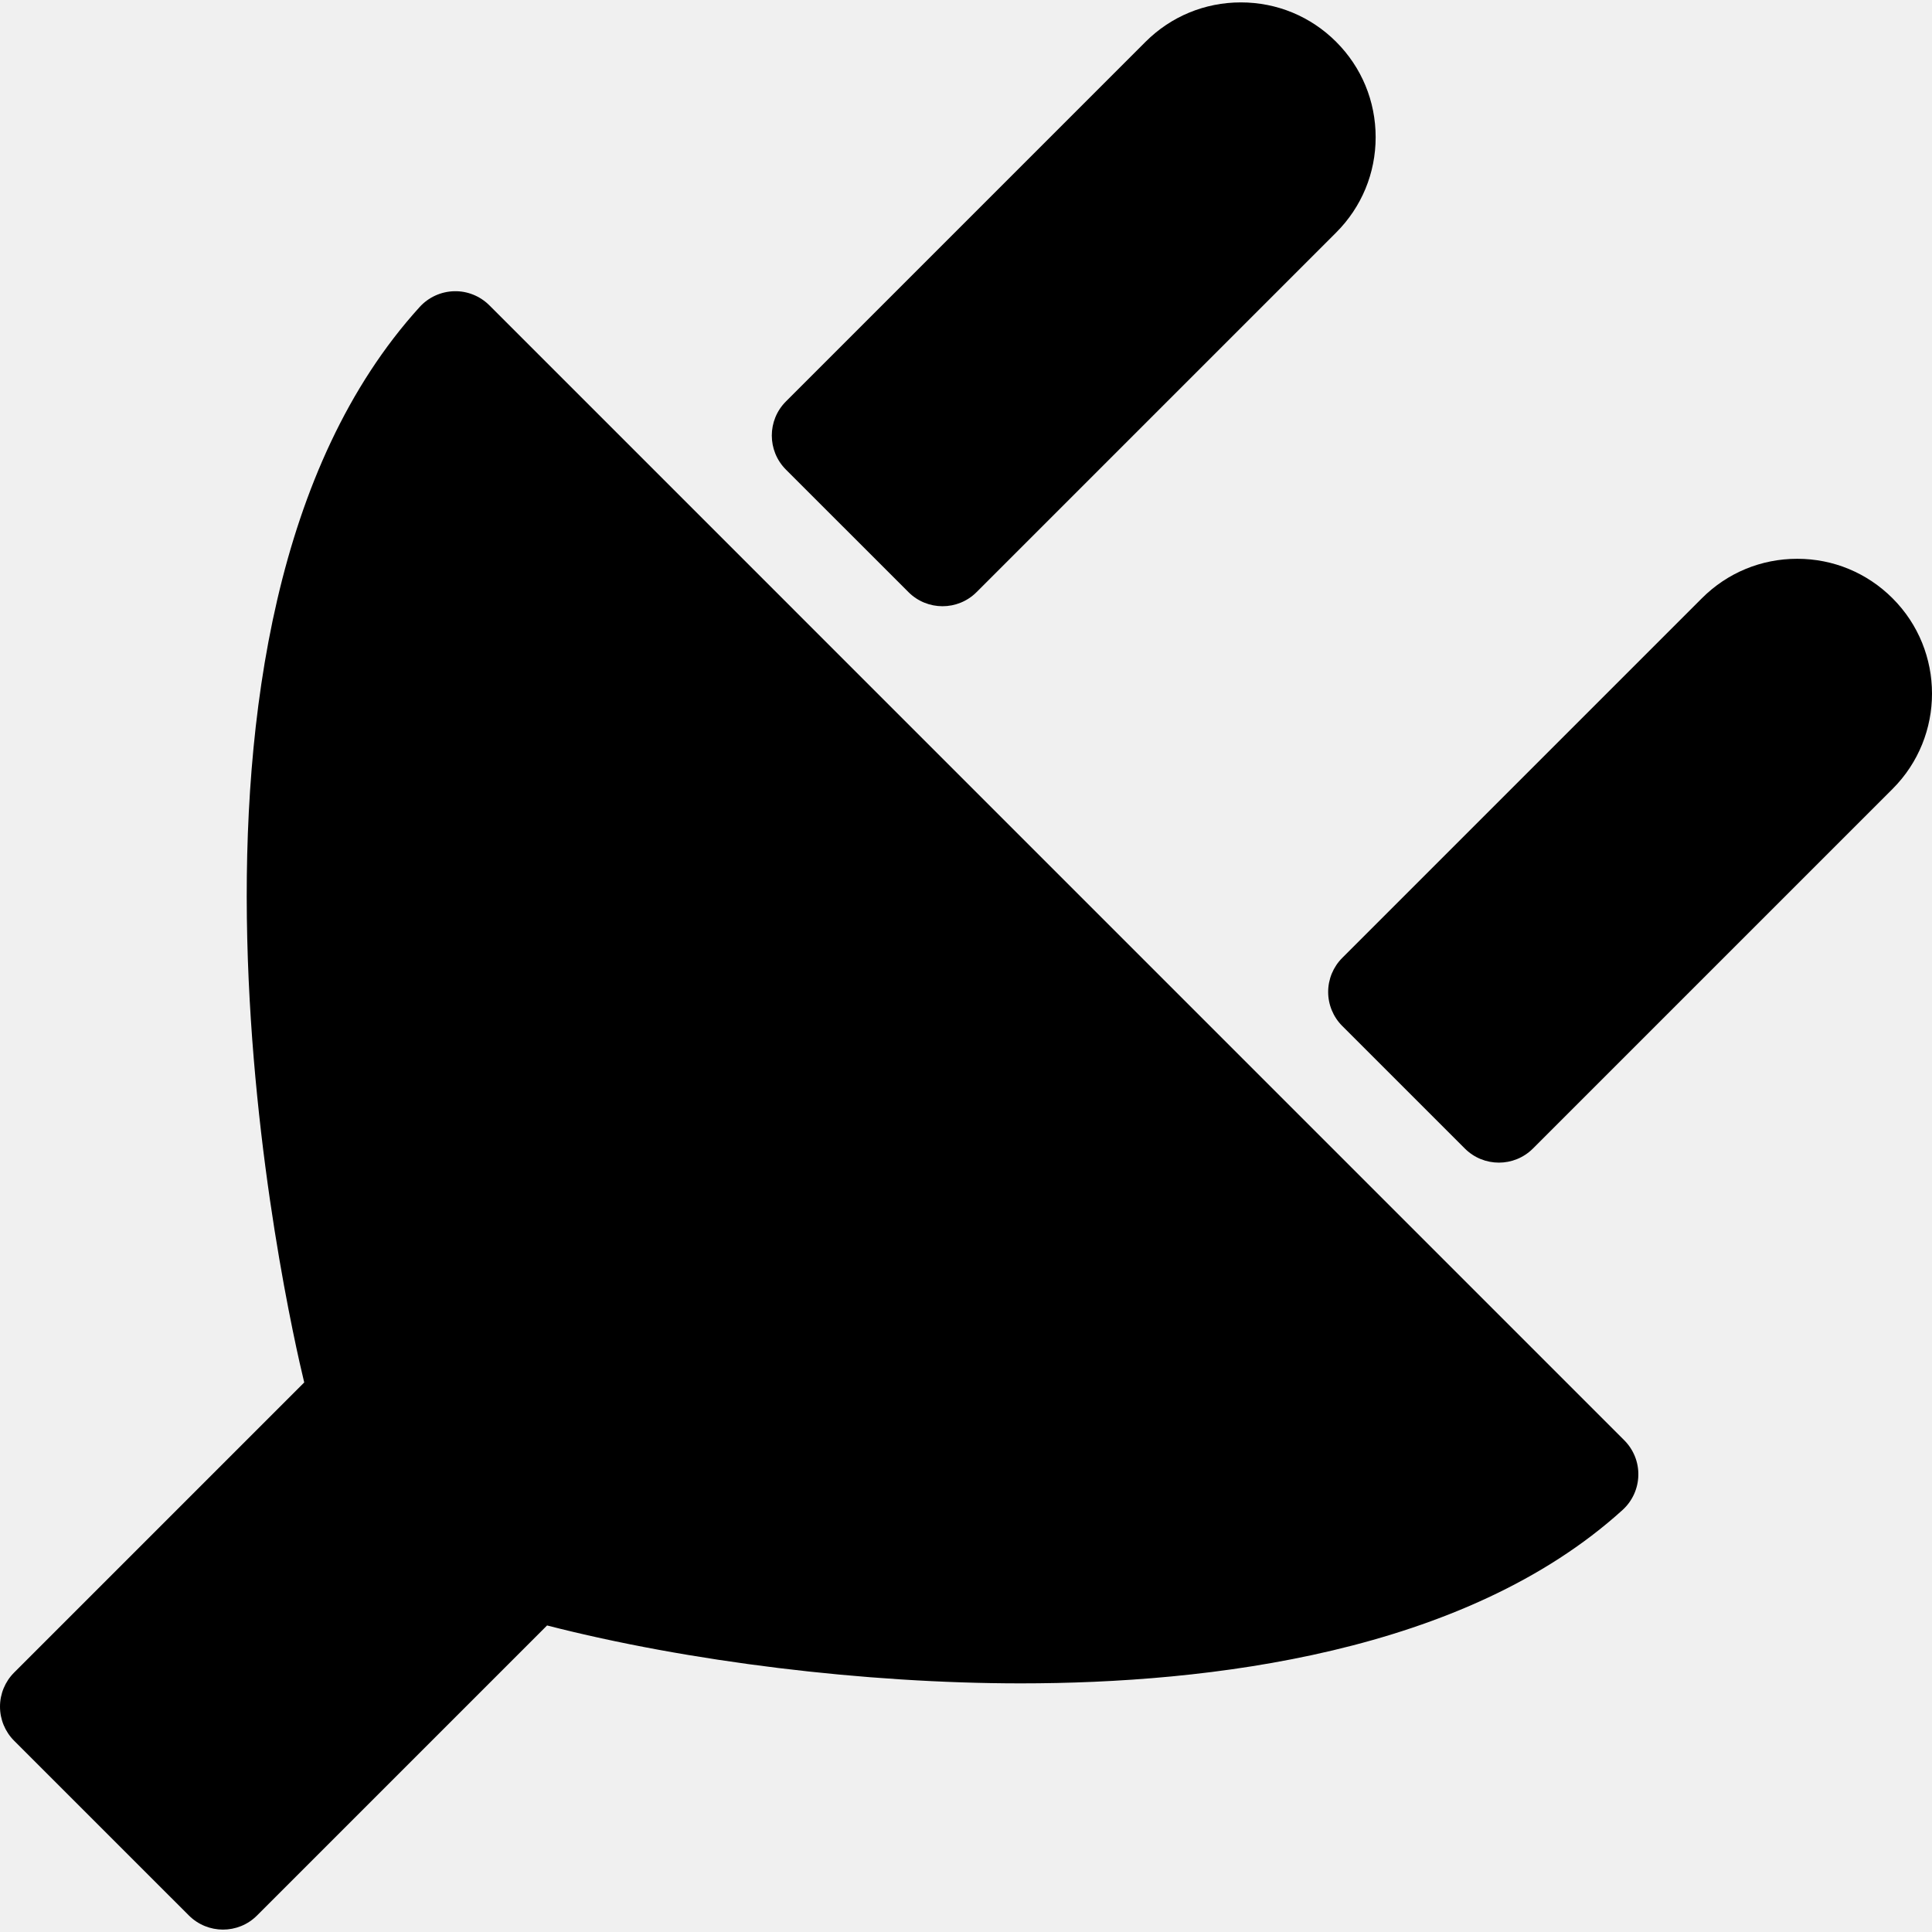
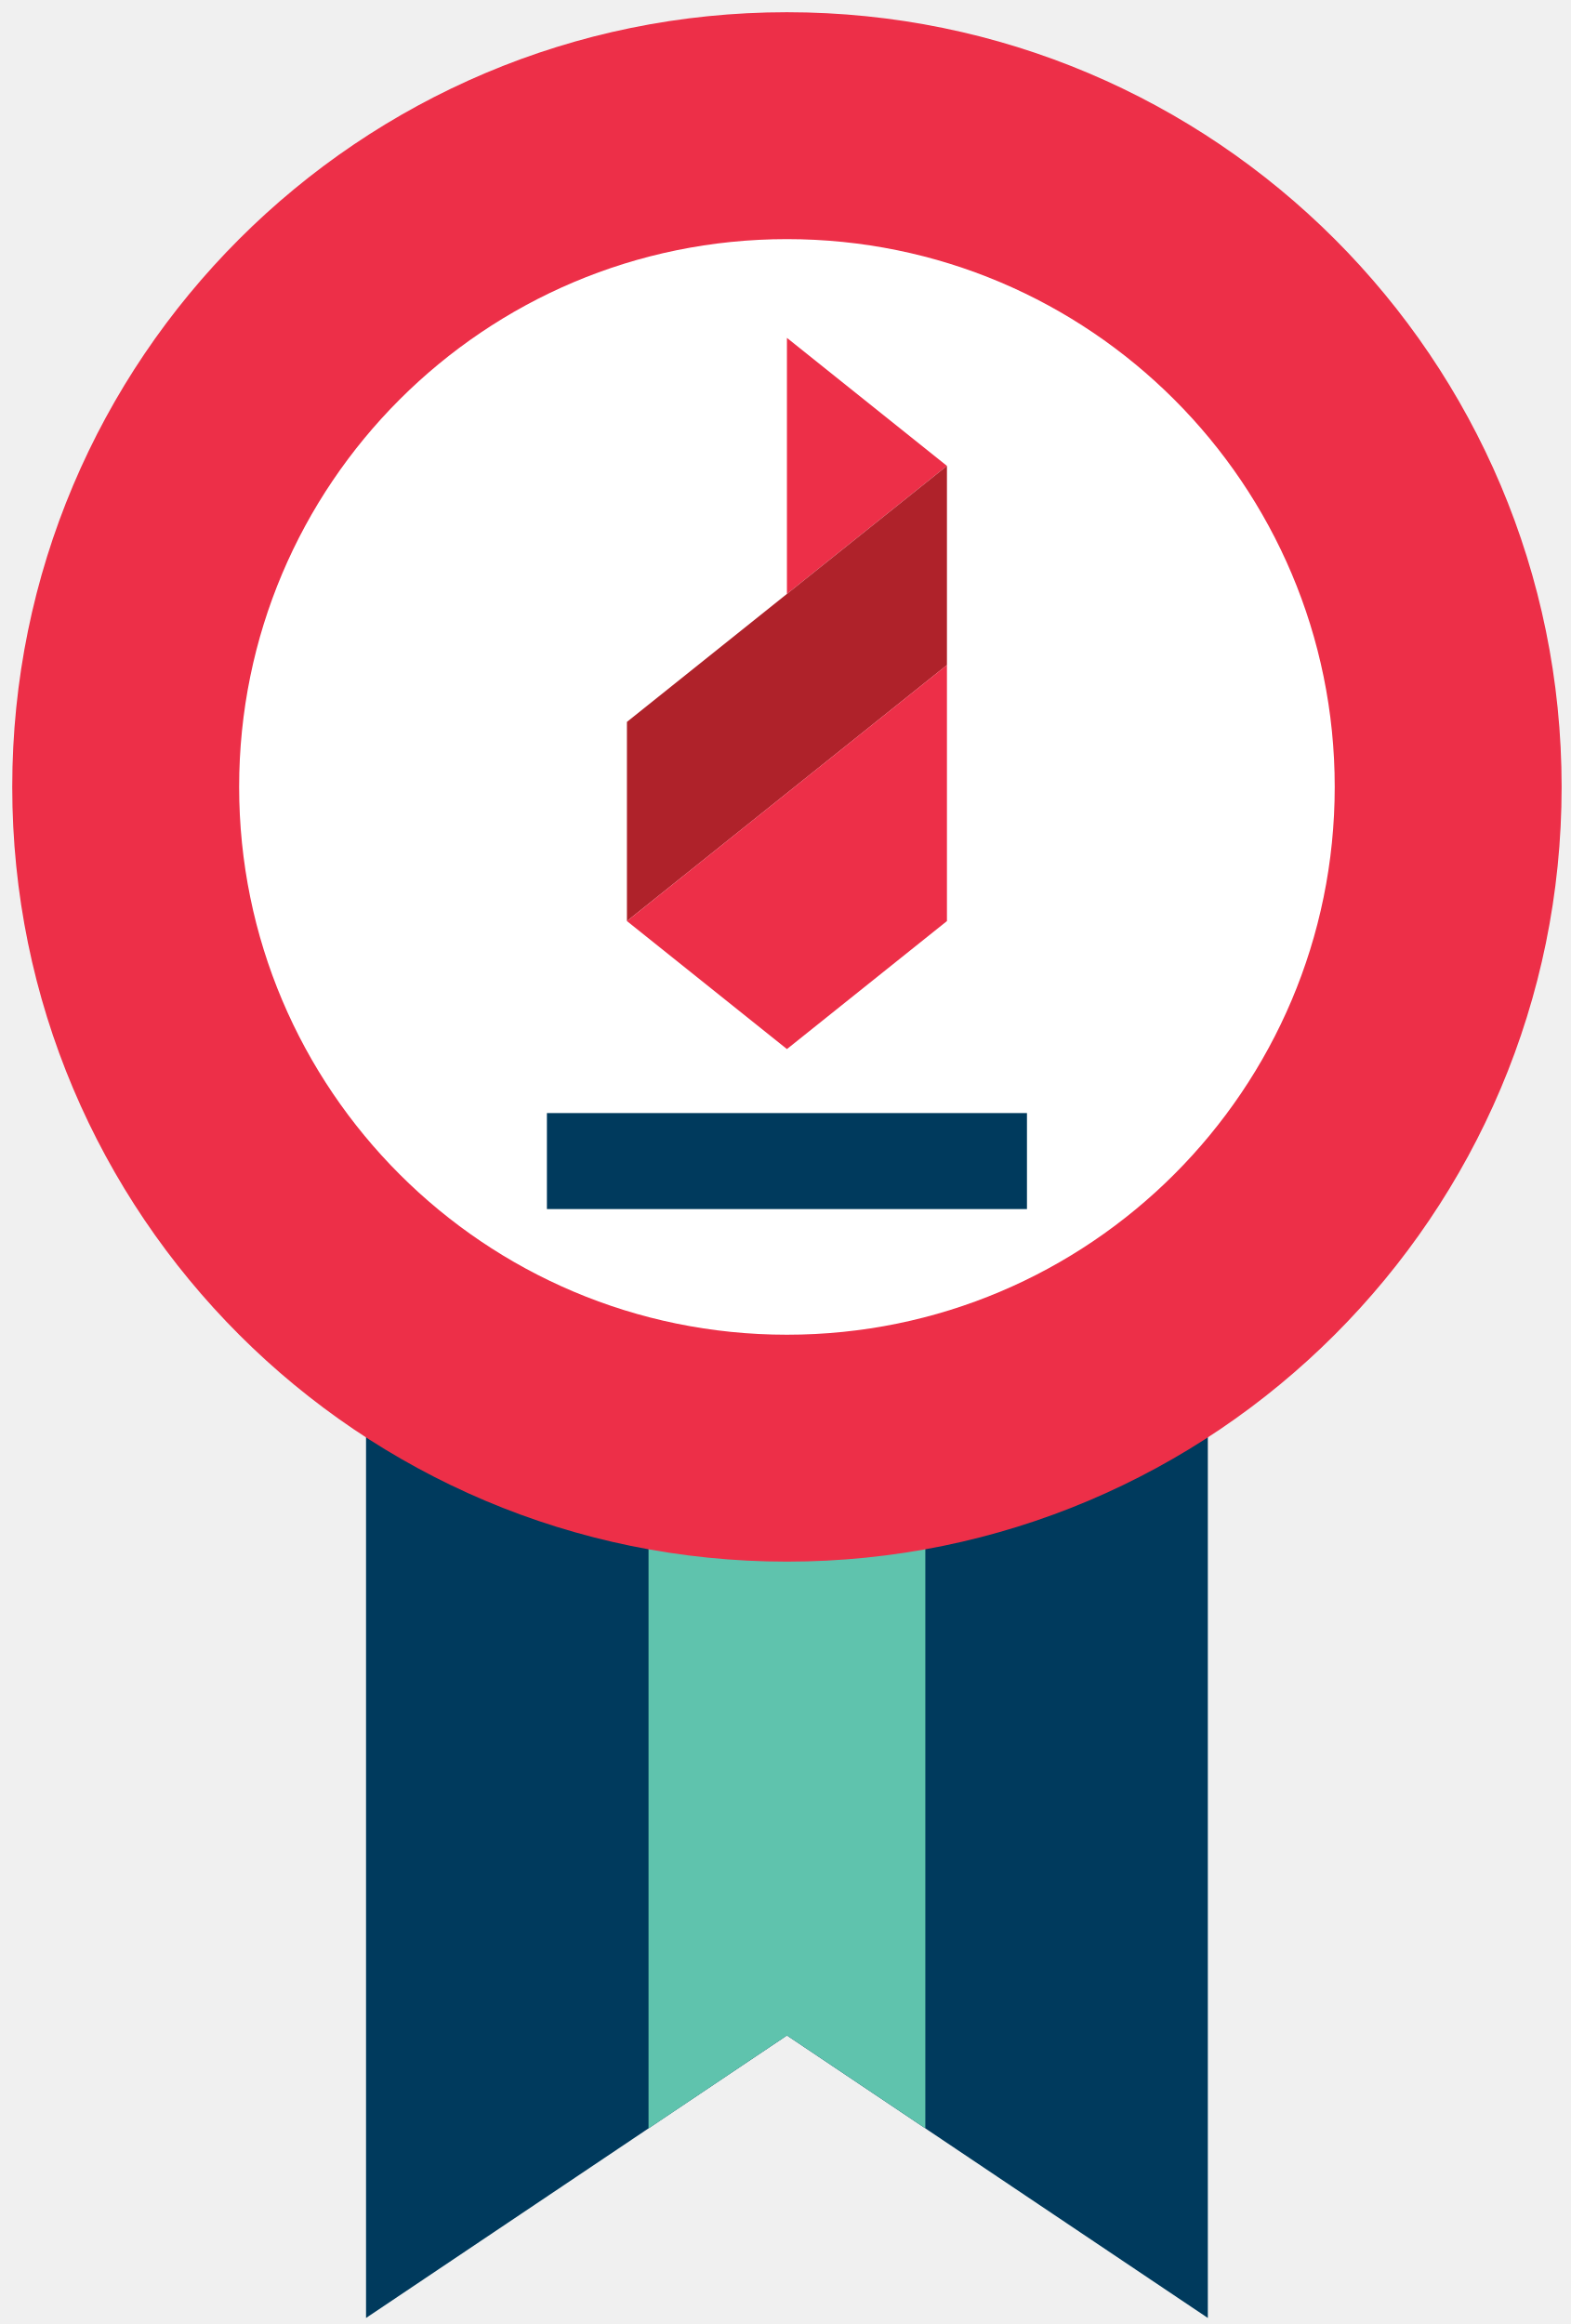
- <svg xmlns="http://www.w3.org/2000/svg" version="1.1" id="Capa_1" x="0px" y="0px" width="99.012px" height="99.012px" viewBox="0 0 99.012 99.012" style="enable-background:new 0 0 99.012 99.012;" xml:space="preserve">
-   <g>
-     <g>
-       <path d="M25.08,15.648c-0.478-0.478-1.135-0.742-1.805-0.723c-0.675,0.017-1.314,0.309-1.768,0.808    c-14.829,16.325-6.762,51.623-5.916,55.115L0.723,85.717C0.26,86.18,0,86.808,0,87.463c0,0.654,0.26,1.283,0.723,1.746    l8.958,8.957c0.482,0.48,1.114,0.723,1.746,0.723c0.631,0,1.264-0.24,1.745-0.723l14.865-14.864    c7.237,1.859,16.289,2.968,24.28,2.968c9.599,0,22.739-1.543,30.836-8.886c0.5-0.454,0.793-1.093,0.809-1.769    c0.018-0.676-0.245-1.328-0.723-1.805L25.08,15.648z" />
-       <path d="M46.557,30.345c0.482,0.482,1.114,0.723,1.746,0.723c0.632,0,1.264-0.241,1.746-0.724l18.428-18.428    c1.305-1.305,2.023-3.04,2.023-4.885c0-1.846-0.719-3.582-2.023-4.886c-1.305-1.305-3.039-2.022-4.885-2.022    c-1.845,0-3.581,0.718-4.887,2.022L40.277,20.574c-0.964,0.964-0.964,2.527,0,3.492L46.557,30.345z" />
-       <path d="M96.99,30.661c-1.305-1.305-3.039-2.024-4.885-2.024c-1.847,0-3.582,0.718-4.886,2.023L68.79,49.089    c-0.464,0.463-0.724,1.091-0.724,1.746s0.26,1.282,0.724,1.746l6.28,6.278c0.481,0.482,1.113,0.724,1.746,0.724    c0.631,0,1.264-0.241,1.746-0.724l18.43-18.429C99.686,37.735,99.686,33.353,96.99,30.661z" />
+ <svg xmlns="http://www.w3.org/2000/svg" width="123px" height="182px" viewBox="0 0 123 182" version="1.1">
+   <g id="Page-1" stroke="none" stroke-width="1" fill="none" fill-rule="evenodd">
+     <g id="Artboard" transform="translate(-102, -143)">
+       <g id="contestify-hi-def" transform="translate(102, 143)">
+         <polygon id="Fill-2" fill="#003A5D" points="28.666 97.822 28.666 181.527 61.628 159.404 94.591 181.527 94.591 97.822" />
+         <polygon id="Fill-3" fill="#5FC3AD" points="72.467 166.678 61.628 159.404 50.79 166.686 50.79 86.28 72.467 86.28" />
+         <path d="M122.298,61.626 C122.298,95.133 95.135,122.296 61.628,122.296 C28.121,122.296 0.959,95.133 0.959,61.626 C0.959,28.119 28.121,0.957 61.628,0.957 C95.135,0.957 122.298,28.119 122.298,61.626" id="Fill-4" fill="#ED2F48" />
+         <path d="M104.528,61.626 C104.528,85.319 85.321,104.526 61.628,104.526 C37.935,104.526 18.728,85.319 18.728,61.626 C18.728,37.934 37.935,18.727 61.628,18.727 C85.321,18.727 104.528,37.934 104.528,61.626" id="Fill-6" fill="#FFFFFF" />
+         <polygon id="Fill-8" fill="#ED2F48" points="61.628 26.46 74.16 36.485 61.628 46.511" />
+         <polygon id="Fill-10" fill="#AF222A" points="74.16 36.486 49.097 56.536 49.097 72.132 74.16 52.081" />
+         <polygon id="Fill-12" fill="#ED2F48" points="49.097 72.131 61.628 82.156 74.16 72.131 74.16 52.08" />
+         <polygon id="Fill-14" fill="#003A5D" points="42.831 94.687 80.426 94.687 80.426 87.168 42.831 87.168" />
+       </g>
    </g>
  </g>
-   <g>
- </g>
-   <g>
- </g>
-   <g>
- </g>
-   <g>
- </g>
-   <g>
- </g>
-   <g>
- </g>
-   <g>
- </g>
-   <g>
- </g>
-   <g>
- </g>
-   <g>
- </g>
-   <g>
- </g>
-   <g>
- </g>
-   <g>
- </g>
-   <g>
- </g>
-   <g>
- </g>
</svg>
